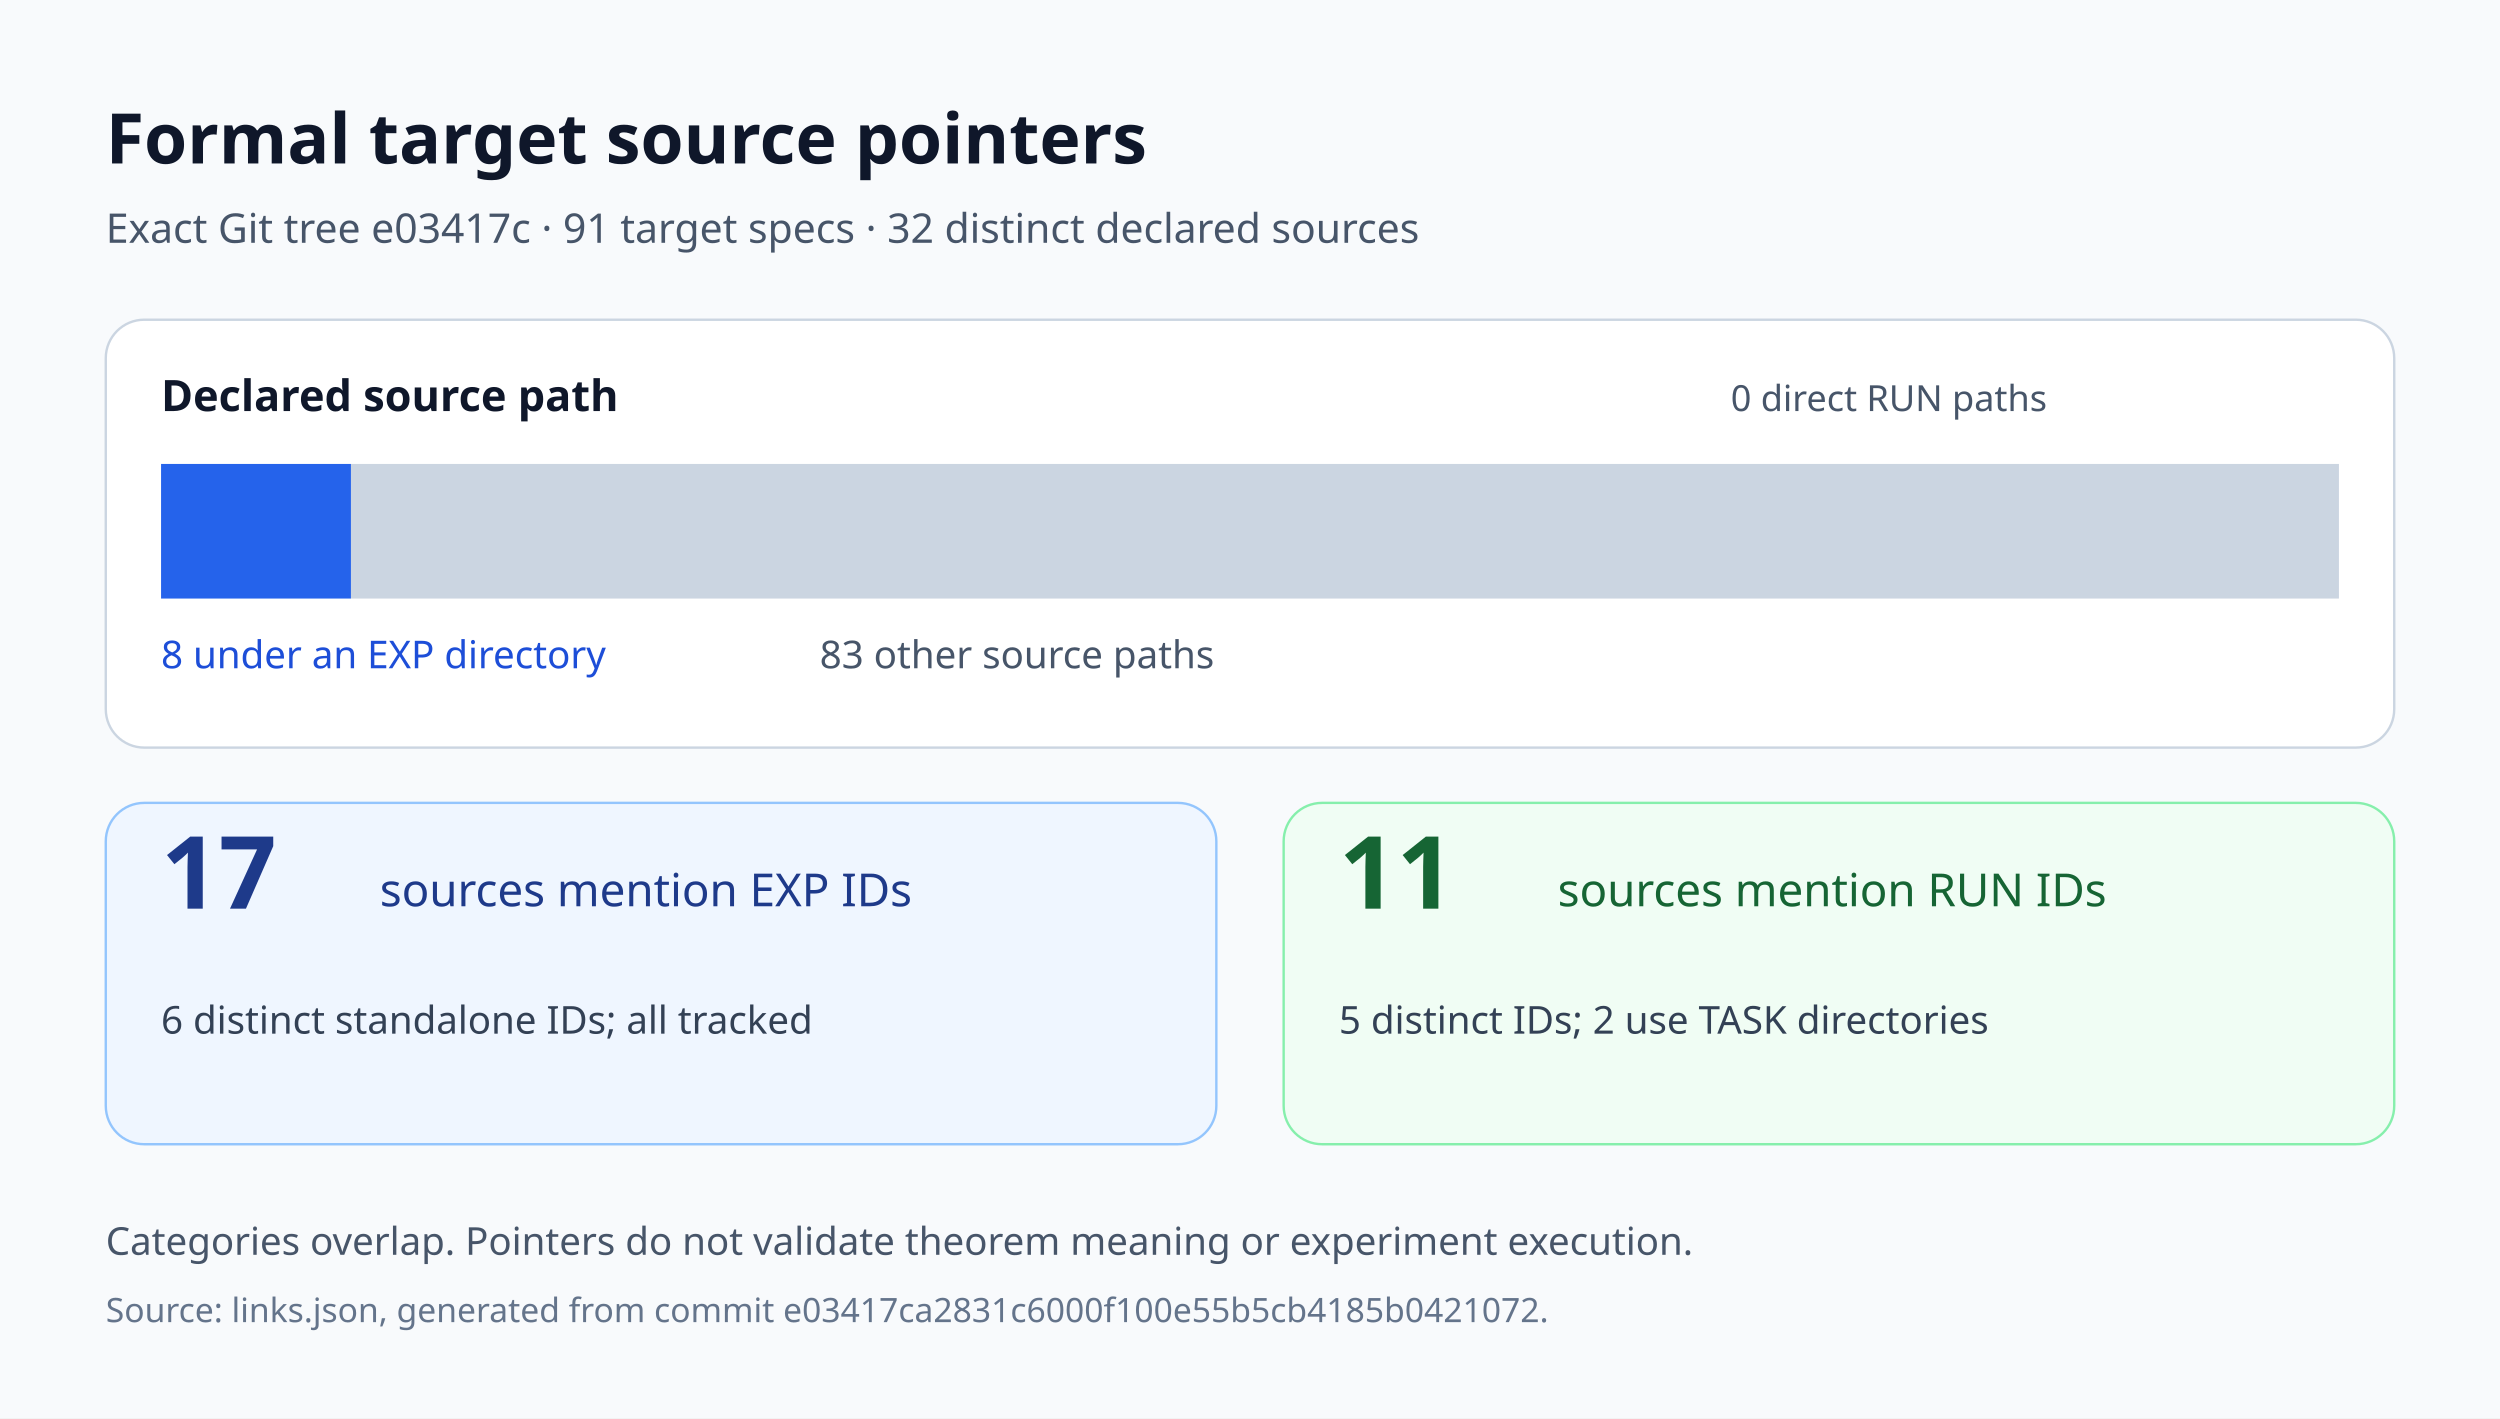
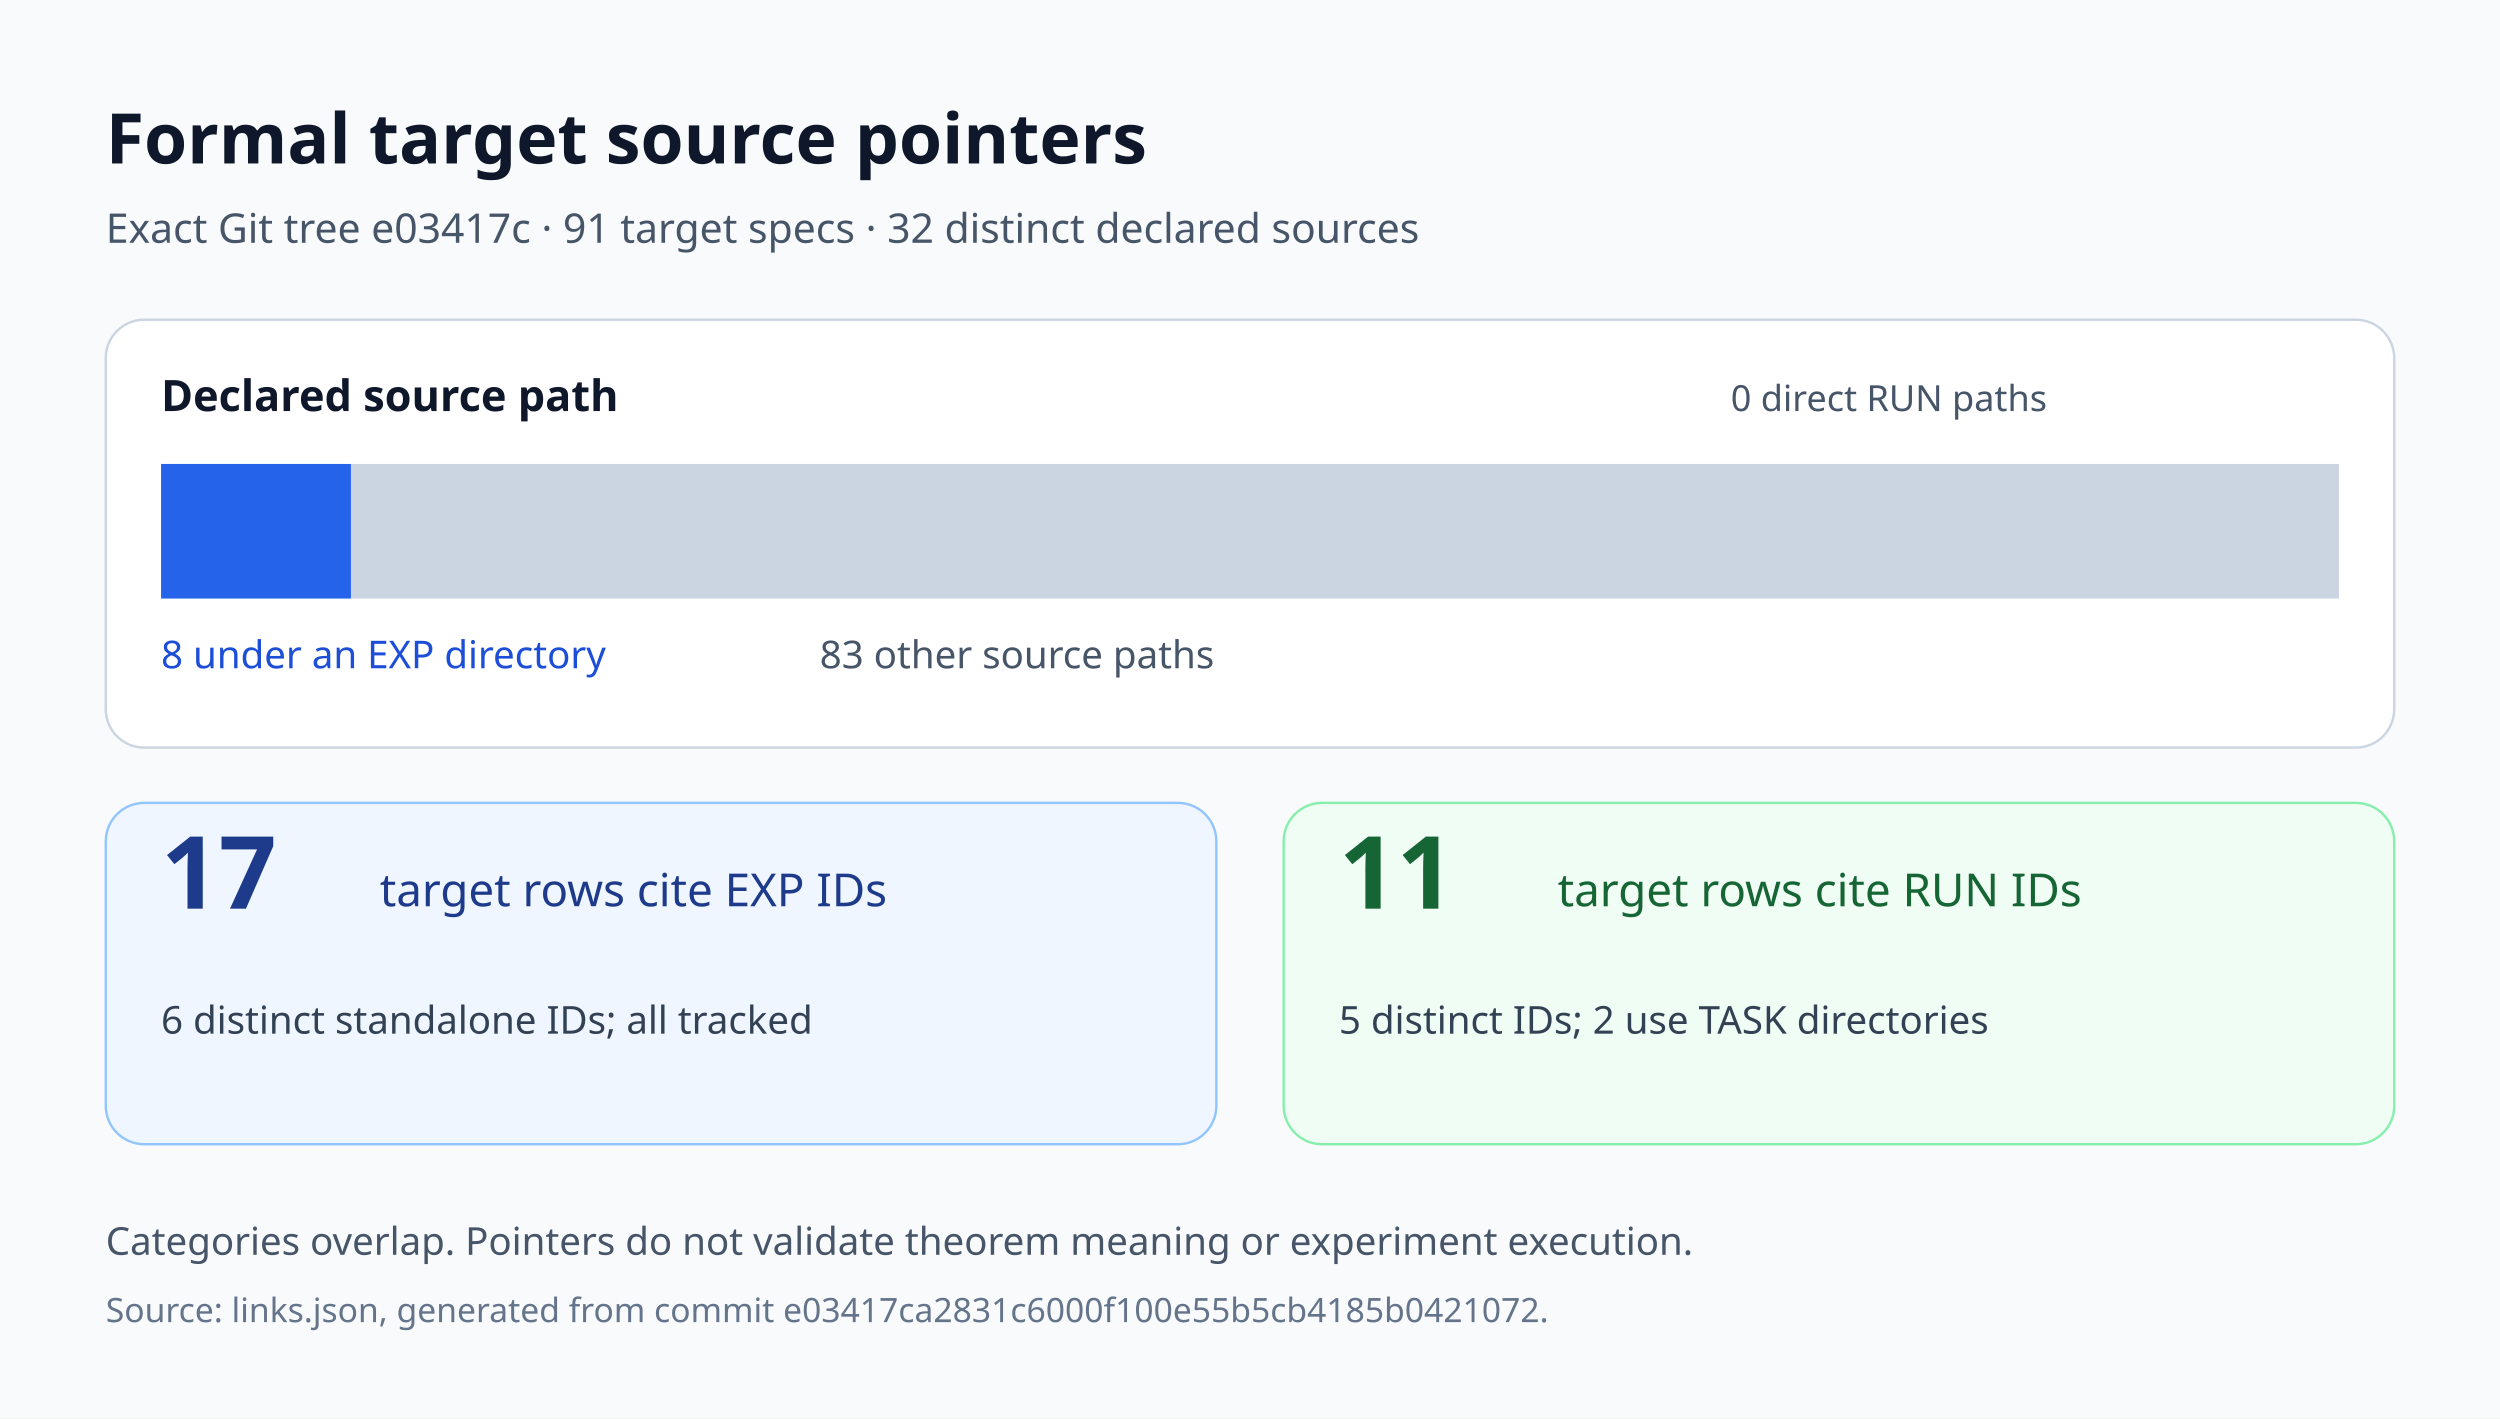
<svg xmlns="http://www.w3.org/2000/svg" width="1040" height="590" viewBox="0 0 1040 590" role="img" aria-labelledby="title desc">
  <rect width="1040" height="590" fill="#f8fafc" />
  <text x="44" y="68" fill="#0f172a" font-family="sans-serif" font-size="29" font-weight="700">Formal target source pointers</text>
  <text x="44" y="101" fill="#475569" font-family="sans-serif" font-size="17">Exact Git tree e03417c · 91 target specs · 32 distinct declared sources</text>
  <rect x="44" y="133" width="952" height="178" rx="16" fill="#fff" stroke="#cbd5e1" />
  <text x="67" y="171" fill="#0f172a" font-family="sans-serif" font-size="18" font-weight="600">Declared source path</text>
  <rect x="67" y="193" width="79" height="56" fill="#2563eb" />
  <rect x="146" y="193" width="827" height="56" fill="#cbd5e1" />
  <text x="67" y="278" fill="#1d4ed8" font-family="sans-serif" font-size="16">8 under an EXP directory</text>
  <text x="341" y="278" fill="#475569" font-family="sans-serif" font-size="16">83 other source paths</text>
  <text x="720" y="171" fill="#475569" font-family="sans-serif" font-size="15">0 direct RUN paths</text>
  <rect x="44" y="334" width="462" height="142" rx="16" fill="#eff6ff" stroke="#93c5fd" />
  <text x="67" y="378" fill="#1e3a8a" font-family="sans-serif" font-size="42" font-weight="700">17</text>
-   <text x="158" y="377" fill="#1e3a8a" font-family="sans-serif" font-size="19">sources mention EXP IDs</text>
+   <text x="158" y="377" fill="#1e3a8a" font-family="sans-serif" font-size="19">target rows cite EXP IDs</text>
  <text x="67" y="430" fill="#334155" font-family="sans-serif" font-size="16">6 distinct standalone IDs; all tracked</text>
  <rect x="534" y="334" width="462" height="142" rx="16" fill="#f0fdf4" stroke="#86efac" />
  <text x="557" y="378" fill="#166534" font-family="sans-serif" font-size="42" font-weight="700">11</text>
-   <text x="648" y="377" fill="#166534" font-family="sans-serif" font-size="19">sources mention RUN IDs</text>
+   <text x="648" y="377" fill="#166534" font-family="sans-serif" font-size="19">target rows cite RUN IDs</text>
  <text x="557" y="430" fill="#334155" font-family="sans-serif" font-size="16">5 distinct IDs; 2 use TASK directories</text>
  <text x="44" y="522" fill="#475569" font-family="sans-serif" font-size="16">Categories overlap. Pointers do not validate theorem meaning or experiment execution.</text>
  <text x="44" y="550" fill="#64748b" font-family="sans-serif" font-size="14">Source: links.json, generated from commit e03417ca2831c6000f100e55b5cb4185b0421072.</text>
</svg>
